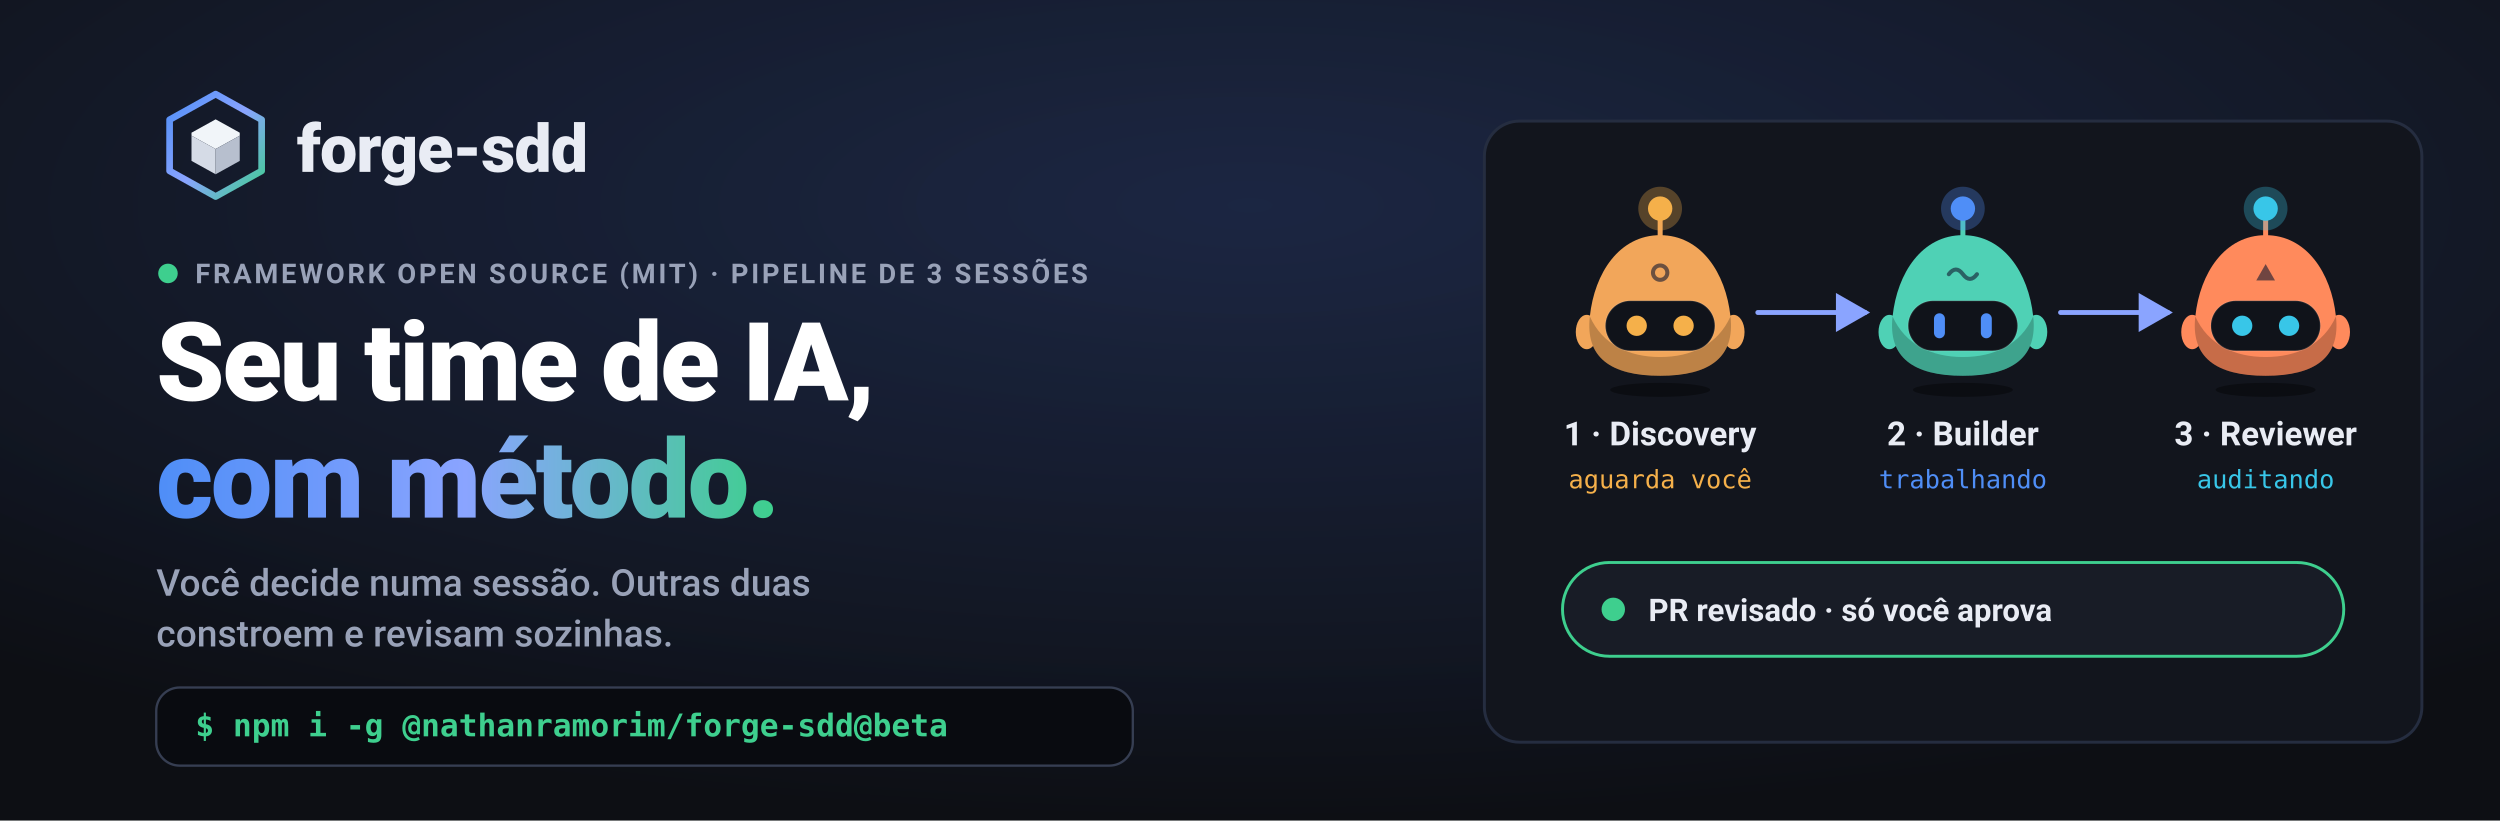
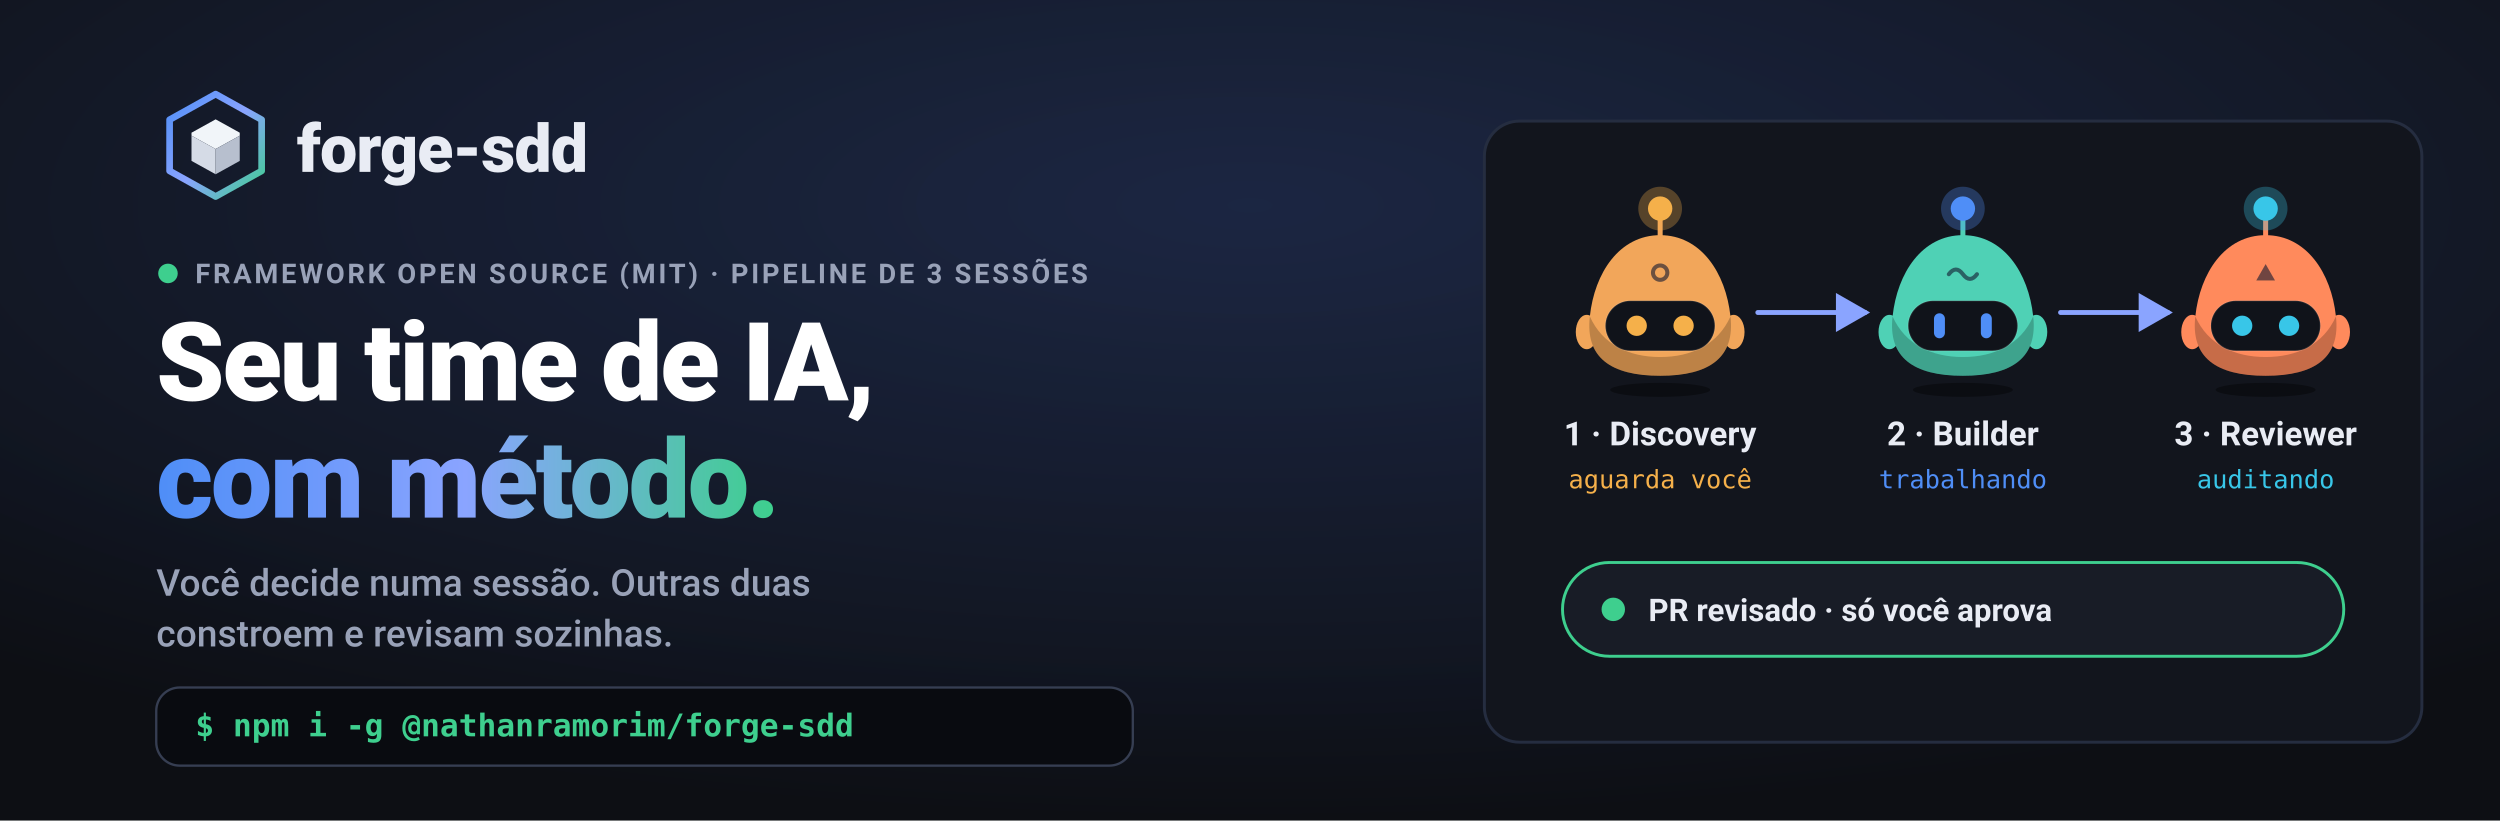
<svg xmlns="http://www.w3.org/2000/svg" width="1280" height="420" viewBox="0 0 1280 420" role="img" aria-label="forge-sdd: seu time de IA, com método. Pipeline de 3 sessões: Discovery, Builder e Reviewer.">
  <defs>
    <radialGradient id="glow" cx="50%" cy="25%" r="75%">
      <stop offset="0" stop-color="#1e2a4a" stop-opacity="0.85" />
      <stop offset="1" stop-color="#0d0f14" />
    </radialGradient>
    <linearGradient id="acc" x1="0" y1="0" x2="1" y2="0">
      <stop offset="0" stop-color="#4f8ef7" />
      <stop offset="0.5" stop-color="#8aa4ff" />
      <stop offset="1" stop-color="#3ecf8e" />
    </linearGradient>
    <linearGradient id="hex" x1="2" y1="4" x2="30" y2="28" gradientUnits="userSpaceOnUse">
      <stop offset="0" stop-color="#4f8ef7" />
      <stop offset="0.5" stop-color="#8aa4ff" />
      <stop offset="1" stop-color="#3ecf8e" />
    </linearGradient>
    <marker id="seta" markerWidth="8" markerHeight="8" refX="6" refY="4" orient="auto">
      <path d="M0 0 L7 4 L0 8 Z" fill="#8aa4ff" />
    </marker>
  </defs>
  <rect width="1280" height="420" fill="#0d0f14" />
  <rect width="1280" height="420" fill="url(#glow)" />
  <g transform="translate(80 44) scale(1.9)">
    <path d="M16 2.2 L28.4 9.1 V22.9 L16 29.8 L3.6 22.9 V9.1 Z" fill="none" stroke="url(#hex)" stroke-width="1.8" stroke-linejoin="round" />
    <path d="M16 9 L22.5 12.6 V13.4 L16 17 L9.5 13.4 V12.6 Z" fill="#f1f5f9" />
    <path d="M9.5 13.4 L16 17 V23.8 L9.5 20.2 Z" fill="#d5dbe6" />
    <path d="M22.5 13.4 L16 17 V23.8 L22.5 20.2 Z" fill="#b7bfce" />
  </g>
  <text x="152" y="88" font-family="Montserrat, system-ui, -apple-system, 'Segoe UI', Roboto, sans-serif" font-weight="800" font-size="34" fill="#e9ecf4" letter-spacing="-0.5">forge-sdd</text>
  <circle cx="86" cy="140" r="5" fill="#3ecf8e" />
  <text x="100" y="145" font-family="Montserrat, system-ui, -apple-system, 'Segoe UI', Roboto, sans-serif" font-weight="600" font-size="14" fill="#99a2b8" letter-spacing="1.4">FRAMEWORK OPEN SOURCE (MIT) · PIPELINE DE 3 SESSÕES</text>
  <text x="80" y="205" font-family="Montserrat, system-ui, -apple-system, 'Segoe UI', Roboto, sans-serif" font-weight="800" font-size="56" fill="#ffffff" letter-spacing="-1.2">Seu time de IA,</text>
  <text x="80" y="265" font-family="Montserrat, system-ui, -apple-system, 'Segoe UI', Roboto, sans-serif" font-weight="800" font-size="56" fill="url(#acc)" letter-spacing="-1.2">com método.</text>
  <text x="80" y="305" font-family="Montserrat, system-ui, -apple-system, 'Segoe UI', Roboto, sans-serif" font-weight="500" font-size="19" fill="#99a2b8">Você decide numa sessão. Outras duas</text>
  <text x="80" y="331" font-family="Montserrat, system-ui, -apple-system, 'Segoe UI', Roboto, sans-serif" font-weight="500" font-size="19" fill="#99a2b8">constroem e revisam sozinhas.</text>
  <rect x="80" y="352" width="500" height="40" rx="12" fill="#090b10" stroke="#363e52" stroke-width="1.2" />
-   <text x="100" y="377" font-family="'JetBrains Mono', ui-monospace, SFMono-Regular, Menlo, Consolas, monospace" font-weight="600" font-size="16" fill="#3ecf8e">$ npm i -g @nathanramorim/forge-sdd@beta</text>
+   <text x="100" y="377" font-family="'JetBrains Mono', ui-monospace, SFMono-Regular, Menlo, Consolas, monospace" font-weight="600" font-size="16" fill="#3ecf8e">$ npm i -g @nathanramorim/forge-sdd</text>
  <rect x="760" y="62" width="480" height="318" rx="18" fill="#12151d" stroke="#252d40" stroke-width="1.5" />
  <path d="M900 160 H955" stroke="#8aa4ff" stroke-width="2.5" stroke-linecap="round" marker-end="url(#seta)" />
  <path d="M1055 160 H1110" stroke="#8aa4ff" stroke-width="2.5" stroke-linecap="round" marker-end="url(#seta)" />
  <g transform="translate(802.0 98.0) scale(0.8)">
    <ellipse cx="60" cy="127" rx="32" ry="4.5" fill="rgba(0,0,0,0.38)" />
    <ellipse cx="13" cy="90" rx="7" ry="11" fill="#f2a65a" />
    <ellipse cx="107" cy="90" rx="7" ry="11" fill="#f2a65a" />
    <line x1="60" y1="30" x2="60" y2="17" stroke="#f2a65a" stroke-width="3.2" stroke-linecap="round" />
    <circle cx="60" cy="11" r="14" fill="#f5b04a" opacity="0.3" />
    <circle cx="60" cy="11" r="7.8" fill="#f5b04a" />
    <path d="M60 28 C86 28 102 52 105 80 C108 106 92 118 60 118 C28 118 12 106 15 80 C18 52 34 28 60 28 Z" fill="#f2a65a" />
    <path d="M15 80 C12 106 28 118 60 118 C92 118 108 106 105 80 C97 98 80 106 60 106 C40 106 23 98 15 80 Z" fill="rgba(0,0,0,0.22)" />
    <circle cx="60" cy="52" r="4.6" fill="none" stroke="rgba(18,24,48,0.6)" stroke-width="2.6" />
    <rect x="25" y="70" width="70" height="32" rx="16" fill="#10131a" stroke="rgba(255,255,255,0.1)" stroke-width="1" />
    <g fill="#f5b04a">
      <circle cx="45" cy="86" r="6.5" />
      <circle cx="75" cy="86" r="6.5" />
    </g>
  </g>
  <g transform="translate(957.0 98.0) scale(0.8)">
    <ellipse cx="60" cy="127" rx="32" ry="4.5" fill="rgba(0,0,0,0.38)" />
    <ellipse cx="13" cy="90" rx="7" ry="11" fill="#4fd1b5" />
    <ellipse cx="107" cy="90" rx="7" ry="11" fill="#4fd1b5" />
    <line x1="60" y1="30" x2="60" y2="17" stroke="#4fd1b5" stroke-width="3.2" stroke-linecap="round" />
    <circle cx="60" cy="11" r="14" fill="#4f8ef7" opacity="0.3" />
    <circle cx="60" cy="11" r="7.8" fill="#4f8ef7" />
    <path d="M60 28 C86 28 102 52 105 80 C108 106 92 118 60 118 C28 118 12 106 15 80 C18 52 34 28 60 28 Z" fill="#4fd1b5" />
    <path d="M15 80 C12 106 28 118 60 118 C92 118 108 106 105 80 C97 98 80 106 60 106 C40 106 23 98 15 80 Z" fill="rgba(0,0,0,0.22)" />
    <path d="M51 53 Q55.5 47 60 53 Q64.5 59 69 53" fill="none" stroke="rgba(18,24,48,0.6)" stroke-width="2.6" stroke-linecap="round" />
    <rect x="25" y="70" width="70" height="32" rx="16" fill="#10131a" stroke="rgba(255,255,255,0.1)" stroke-width="1" />
    <g fill="#4f8ef7">
      <rect x="41.5" y="78" width="7" height="16" rx="3.5" />
      <rect x="71.5" y="78" width="7" height="16" rx="3.5" />
    </g>
  </g>
  <g transform="translate(1112.0 98.0) scale(0.8)">
    <ellipse cx="60" cy="127" rx="32" ry="4.5" fill="rgba(0,0,0,0.38)" />
    <ellipse cx="13" cy="90" rx="7" ry="11" fill="#ff8a5c" />
    <ellipse cx="107" cy="90" rx="7" ry="11" fill="#ff8a5c" />
    <line x1="60" y1="30" x2="60" y2="17" stroke="#ff8a5c" stroke-width="3.2" stroke-linecap="round" />
    <circle cx="60" cy="11" r="14" fill="#38c6e8" opacity="0.3" />
    <circle cx="60" cy="11" r="7.8" fill="#38c6e8" />
    <path d="M60 28 C86 28 102 52 105 80 C108 106 92 118 60 118 C28 118 12 106 15 80 C18 52 34 28 60 28 Z" fill="#ff8a5c" />
    <path d="M15 80 C12 106 28 118 60 118 C92 118 108 106 105 80 C97 98 80 106 60 106 C40 106 23 98 15 80 Z" fill="rgba(0,0,0,0.22)" />
    <polygon points="60,46.5 66,57 54,57" fill="rgba(18,24,48,0.6)" />
    <rect x="25" y="70" width="70" height="32" rx="16" fill="#10131a" stroke="rgba(255,255,255,0.1)" stroke-width="1" />
    <g fill="#38c6e8">
      <circle cx="45" cy="86" r="6.5" />
      <circle cx="75" cy="86" r="6.5" />
    </g>
  </g>
  <text x="850" y="228" text-anchor="middle" font-family="Montserrat, system-ui, -apple-system, 'Segoe UI', Roboto, sans-serif" font-weight="700" font-size="17" fill="#e9ecf4">1 · Discovery</text>
  <text x="850" y="250" text-anchor="middle" font-family="'JetBrains Mono', ui-monospace, SFMono-Regular, Menlo, Consolas, monospace" font-weight="500" font-size="13" fill="#f5b04a">aguarda você</text>
  <text x="1005" y="228" text-anchor="middle" font-family="Montserrat, system-ui, -apple-system, 'Segoe UI', Roboto, sans-serif" font-weight="700" font-size="17" fill="#e9ecf4">2 · Builder</text>
  <text x="1005" y="250" text-anchor="middle" font-family="'JetBrains Mono', ui-monospace, SFMono-Regular, Menlo, Consolas, monospace" font-weight="500" font-size="13" fill="#4f8ef7">trabalhando</text>
  <text x="1160" y="228" text-anchor="middle" font-family="Montserrat, system-ui, -apple-system, 'Segoe UI', Roboto, sans-serif" font-weight="700" font-size="17" fill="#e9ecf4">3 · Reviewer</text>
  <text x="1160" y="250" text-anchor="middle" font-family="'JetBrains Mono', ui-monospace, SFMono-Regular, Menlo, Consolas, monospace" font-weight="500" font-size="13" fill="#38c6e8">auditando</text>
  <rect x="800" y="288" width="400" height="48" rx="24" fill="#181c26" stroke="#3ecf8e" stroke-width="1.5" />
  <circle cx="826" cy="312" r="6" fill="#3ecf8e" />
  <text x="844" y="318" font-family="Montserrat, system-ui, -apple-system, 'Segoe UI', Roboto, sans-serif" font-weight="700" font-size="16" fill="#e9ecf4">PR revisado · só você aprova</text>
</svg>
